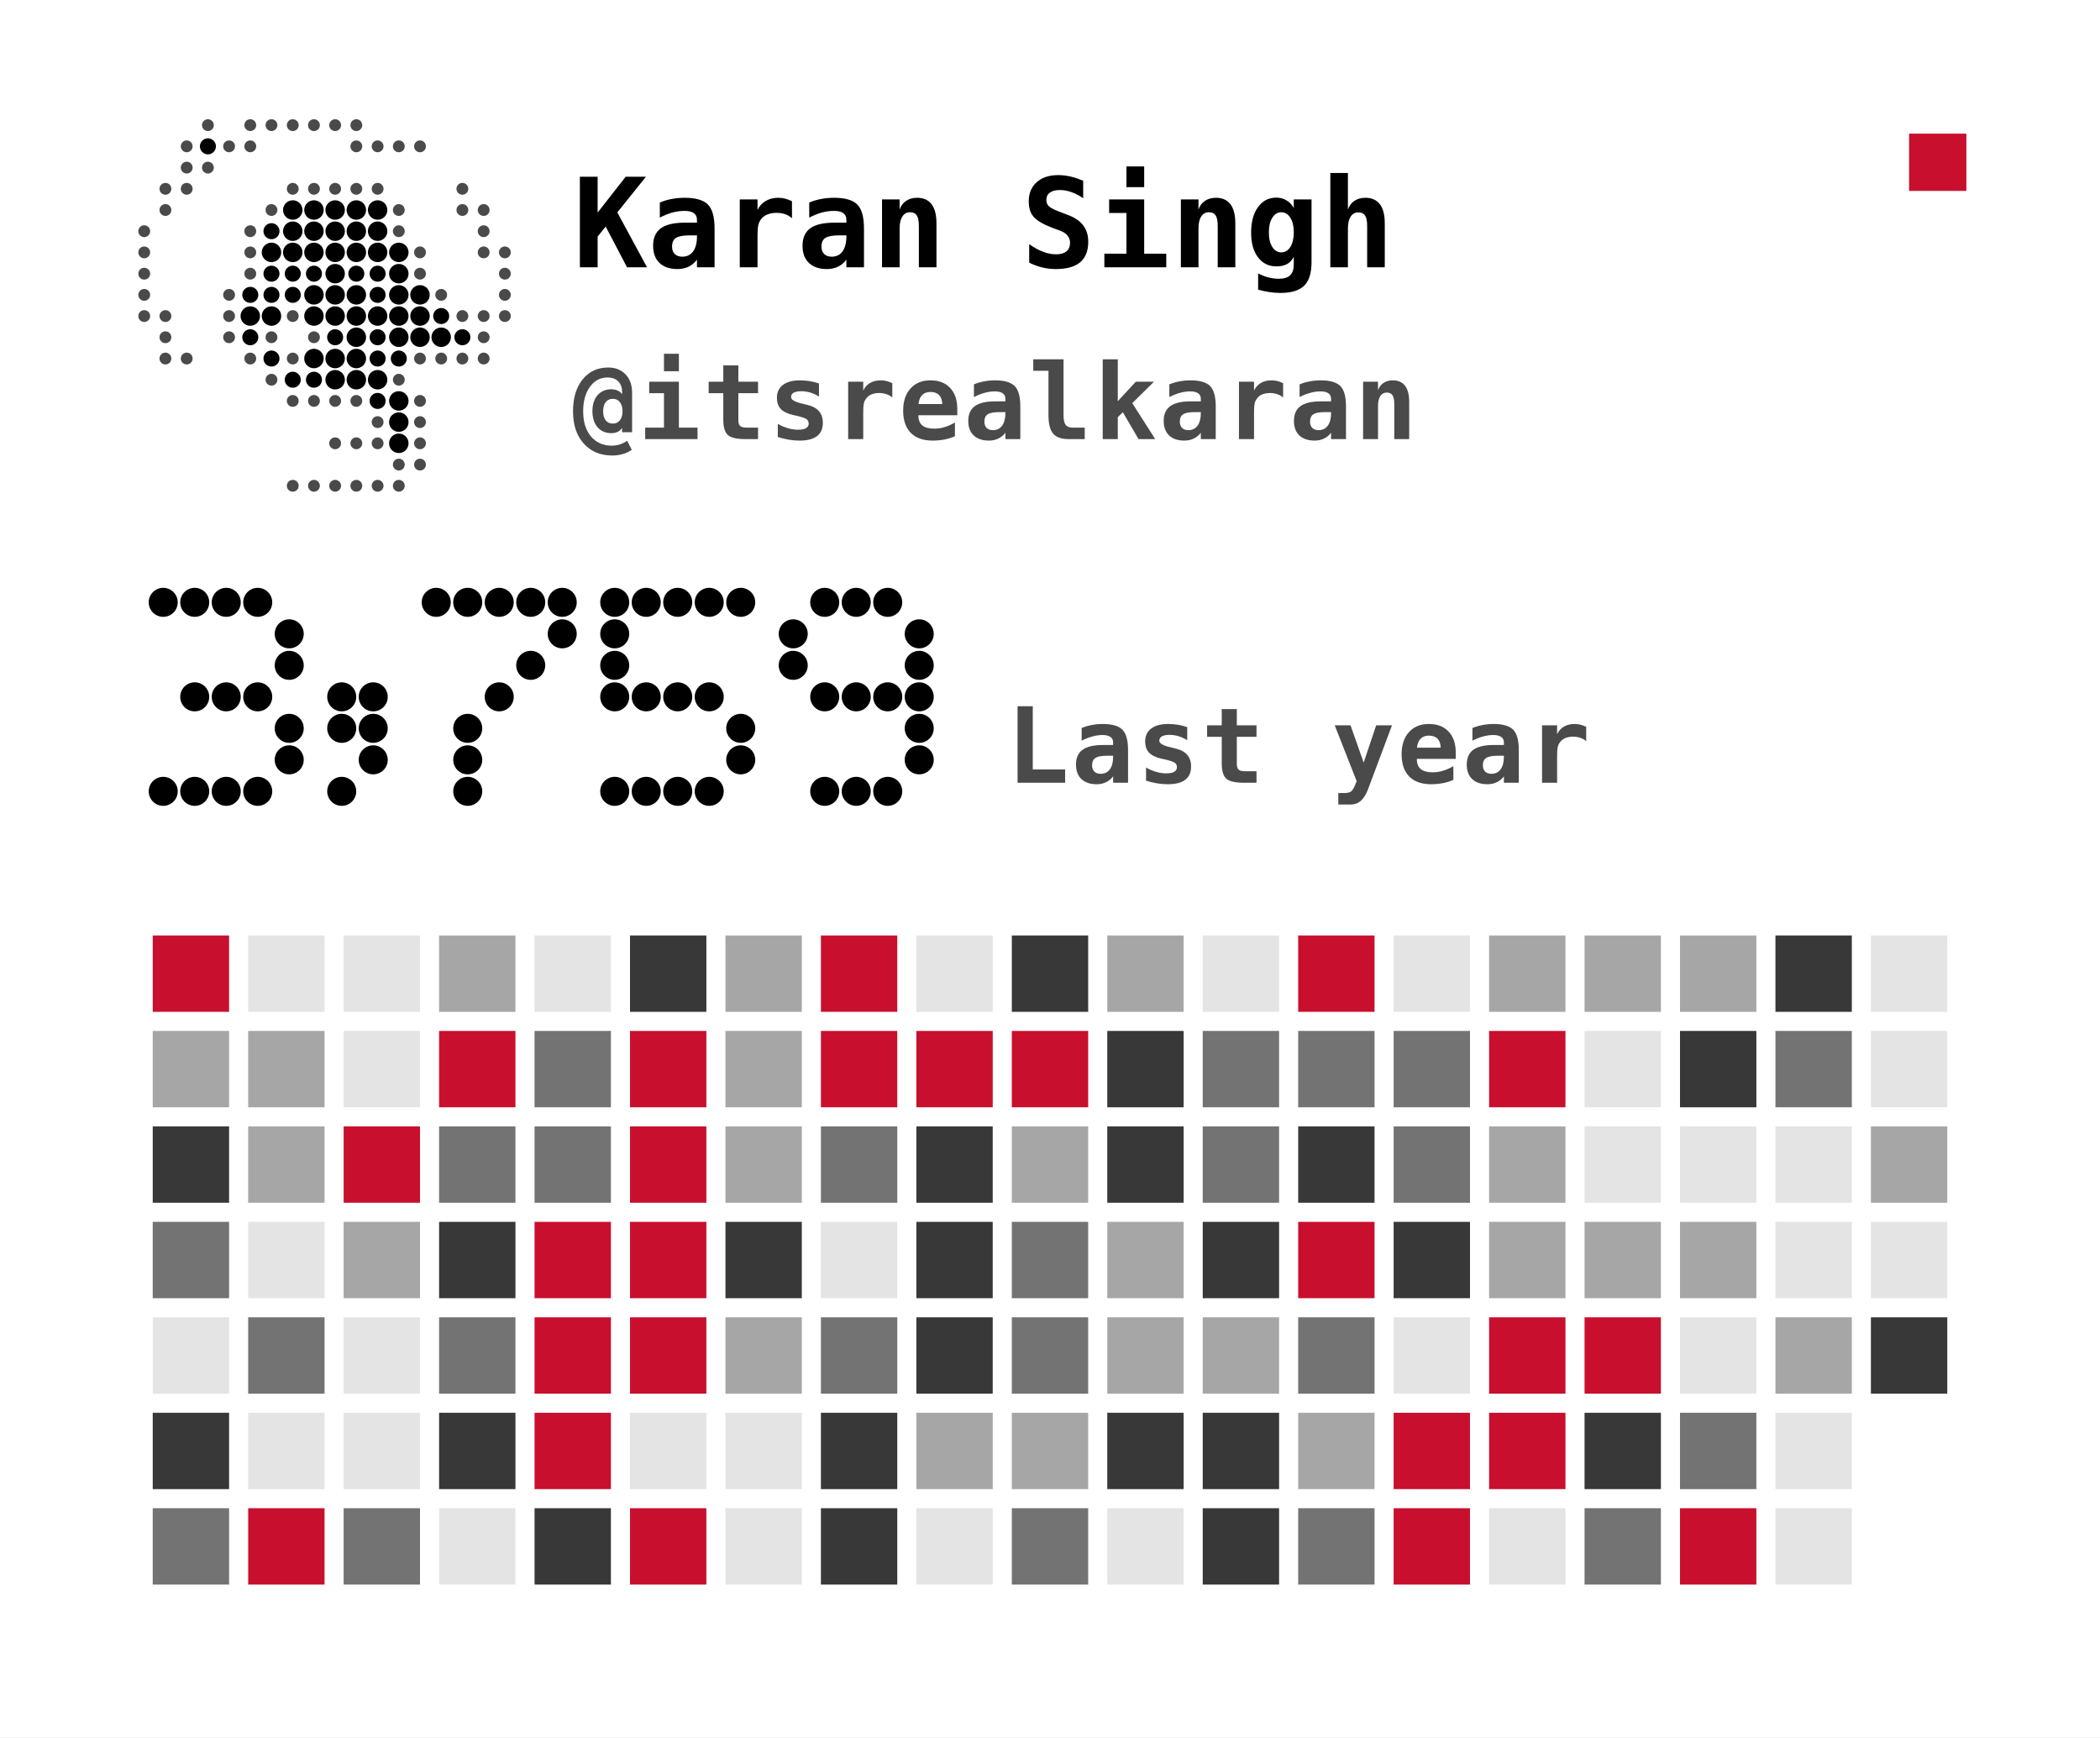
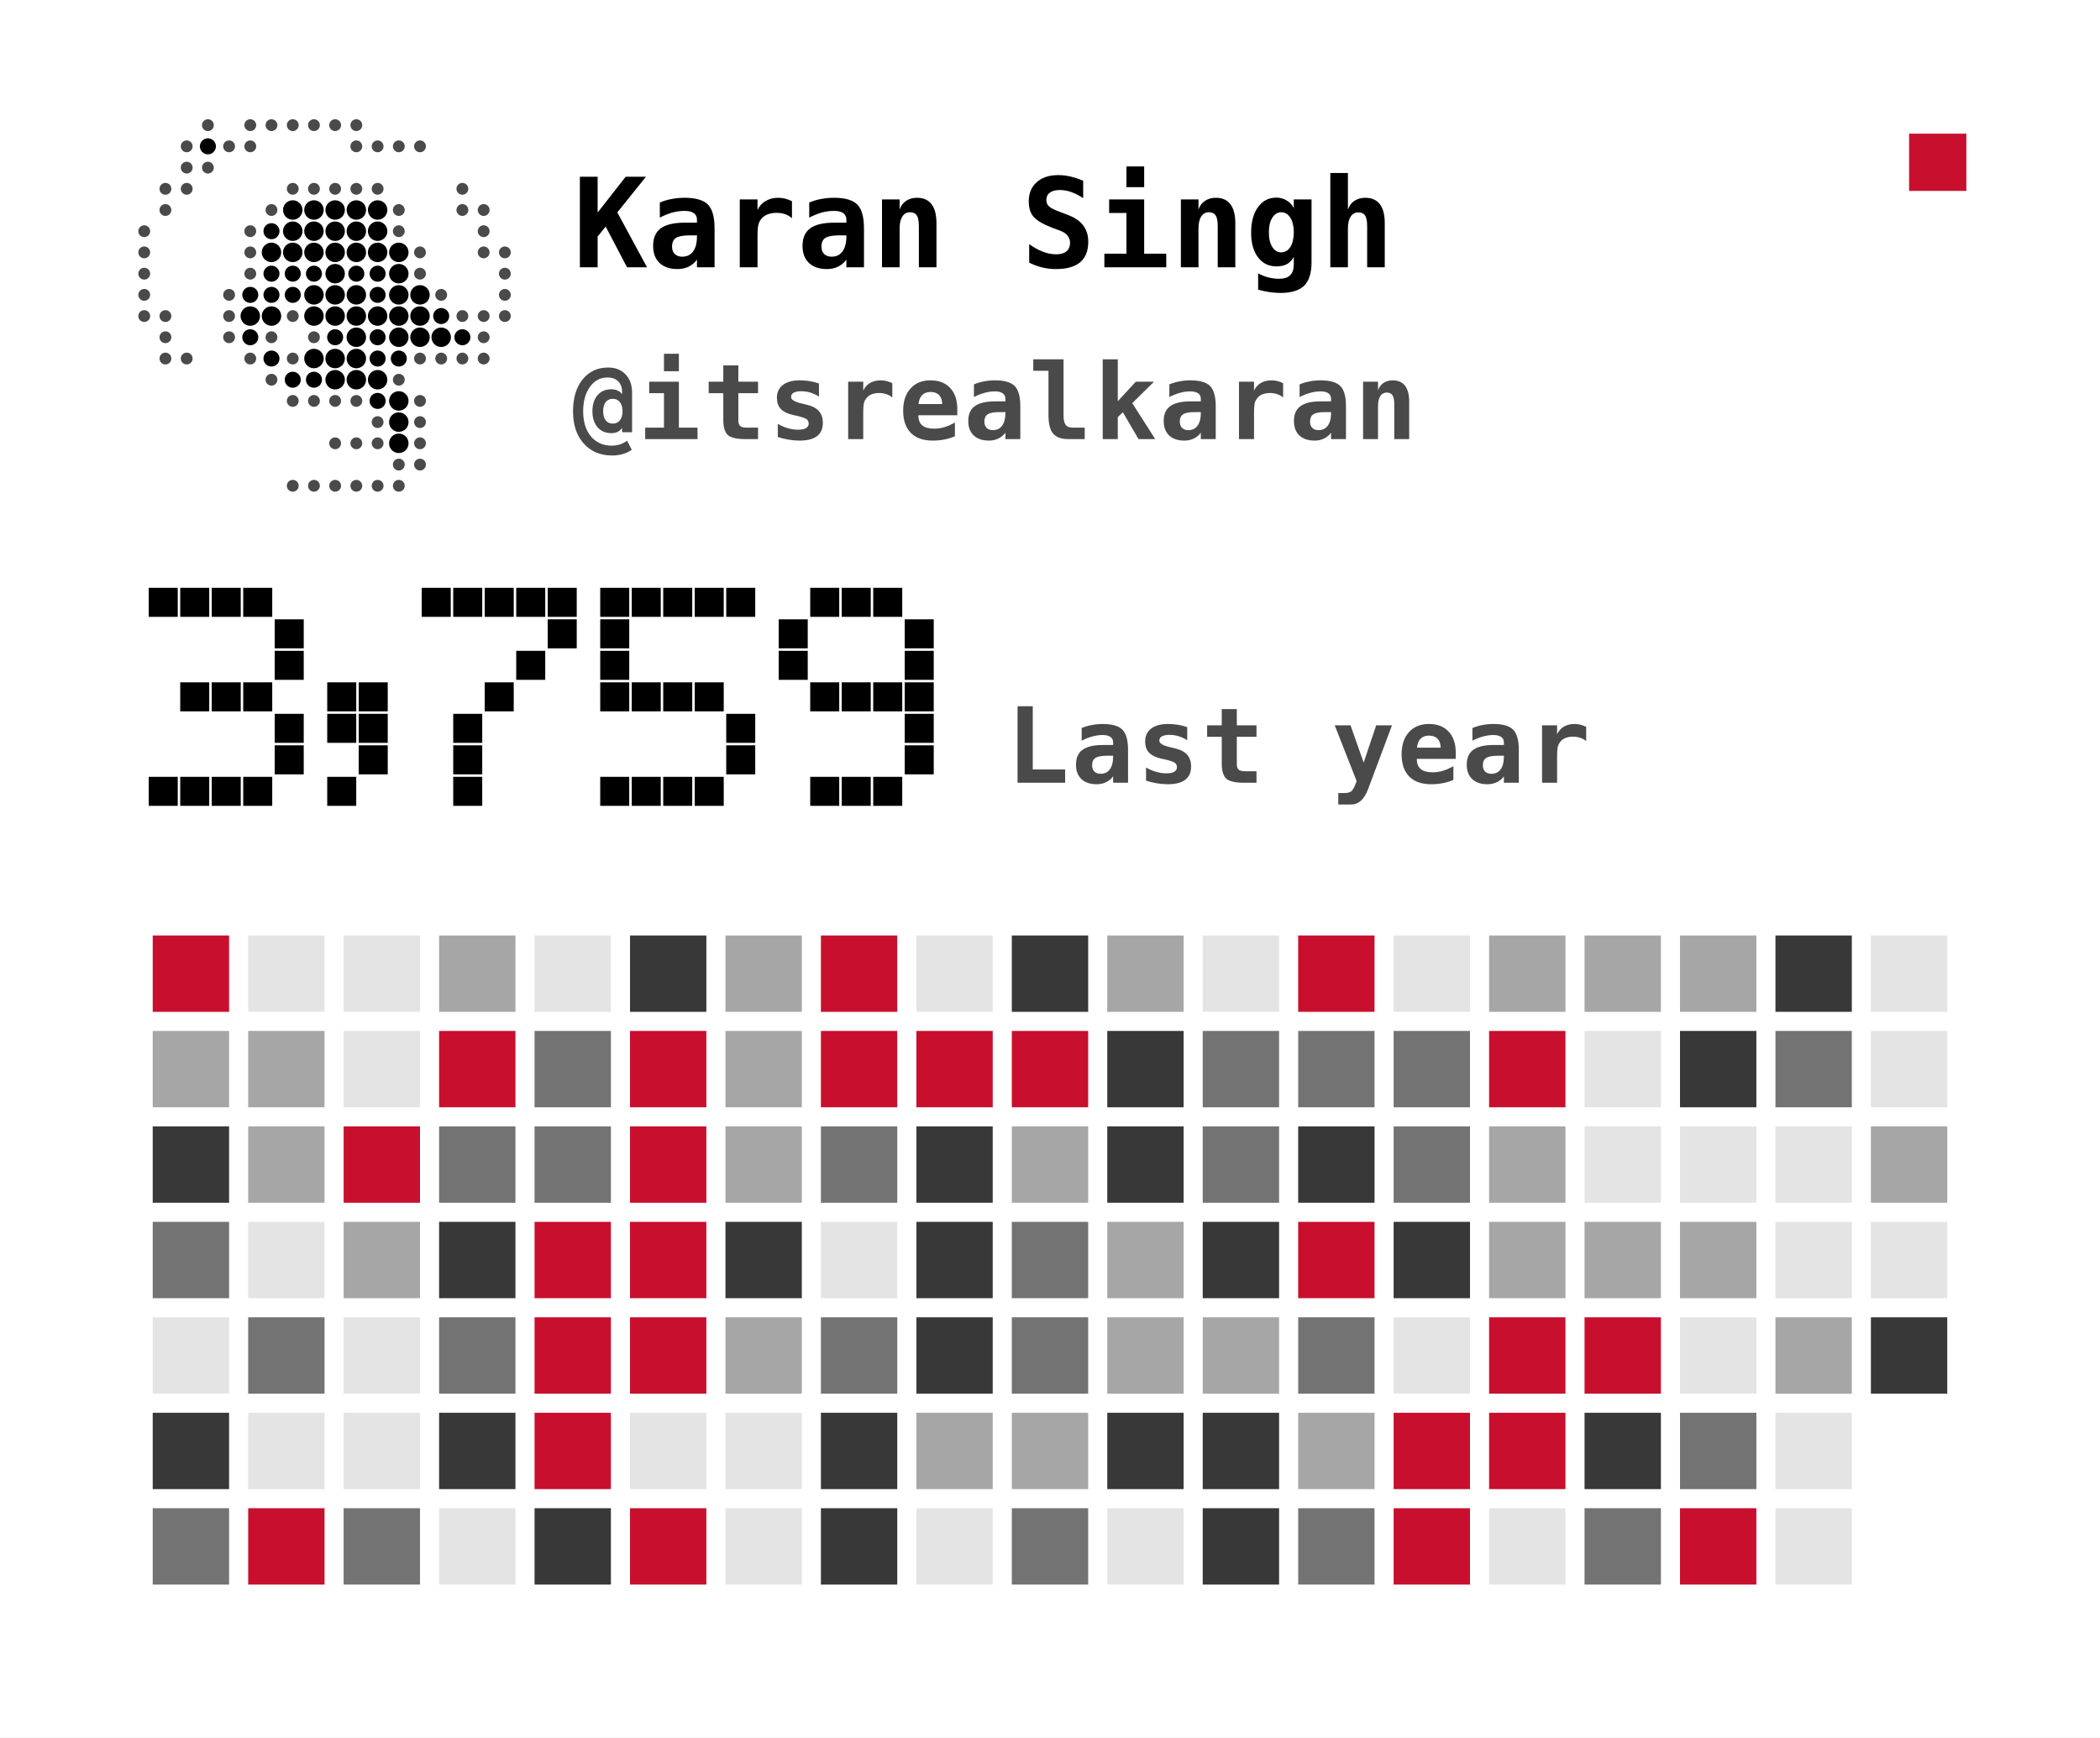
<svg xmlns="http://www.w3.org/2000/svg" width="220" height="182" viewBox="0 0 220 182" role="img">
  <rect width="220" height="182" fill="#FFFFFF" />
  <rect x="14" y="14" width="0" height="0" fill="#C8102E" />
  <circle cx="21.78" cy="13.11" r="0.62" fill="#4A4A4A" />
  <circle cx="26.22" cy="13.11" r="0.62" fill="#4A4A4A" />
  <circle cx="28.44" cy="13.11" r="0.62" fill="#4A4A4A" />
  <circle cx="30.67" cy="13.11" r="0.62" fill="#4A4A4A" />
  <circle cx="32.89" cy="13.11" r="0.62" fill="#4A4A4A" />
  <circle cx="35.11" cy="13.11" r="0.62" fill="#4A4A4A" />
  <circle cx="37.33" cy="13.11" r="0.62" fill="#4A4A4A" />
  <circle cx="19.56" cy="15.33" r="0.62" fill="#4A4A4A" />
  <circle cx="21.78" cy="15.33" r="0.84" fill="#000000" />
  <circle cx="24.00" cy="15.33" r="0.62" fill="#4A4A4A" />
  <circle cx="26.22" cy="15.33" r="0.62" fill="#4A4A4A" />
  <circle cx="37.33" cy="15.33" r="0.62" fill="#4A4A4A" />
  <circle cx="39.56" cy="15.33" r="0.62" fill="#4A4A4A" />
  <circle cx="41.78" cy="15.33" r="0.62" fill="#4A4A4A" />
  <circle cx="44.00" cy="15.33" r="0.62" fill="#4A4A4A" />
  <circle cx="19.56" cy="17.56" r="0.62" fill="#4A4A4A" />
  <circle cx="21.78" cy="17.56" r="0.62" fill="#4A4A4A" />
  <circle cx="17.33" cy="19.78" r="0.62" fill="#4A4A4A" />
  <circle cx="19.56" cy="19.78" r="0.62" fill="#4A4A4A" />
  <circle cx="30.67" cy="19.78" r="0.62" fill="#4A4A4A" />
  <circle cx="32.89" cy="19.78" r="0.62" fill="#4A4A4A" />
  <circle cx="35.11" cy="19.78" r="0.62" fill="#4A4A4A" />
  <circle cx="37.33" cy="19.78" r="0.62" fill="#4A4A4A" />
  <circle cx="39.56" cy="19.78" r="0.62" fill="#4A4A4A" />
  <circle cx="48.44" cy="19.78" r="0.62" fill="#4A4A4A" />
  <circle cx="17.33" cy="22.00" r="0.62" fill="#4A4A4A" />
  <circle cx="28.44" cy="22.00" r="0.62" fill="#4A4A4A" />
  <circle cx="30.67" cy="22.00" r="1.02" fill="#000000" />
  <circle cx="32.89" cy="22.00" r="1.02" fill="#000000" />
  <circle cx="35.11" cy="22.00" r="1.02" fill="#000000" />
  <circle cx="37.33" cy="22.00" r="1.02" fill="#000000" />
  <circle cx="39.56" cy="22.00" r="1.02" fill="#000000" />
  <circle cx="41.78" cy="22.00" r="0.62" fill="#4A4A4A" />
  <circle cx="48.44" cy="22.00" r="0.62" fill="#4A4A4A" />
  <circle cx="50.67" cy="22.00" r="0.62" fill="#4A4A4A" />
  <circle cx="15.11" cy="24.22" r="0.62" fill="#4A4A4A" />
  <circle cx="26.22" cy="24.22" r="0.62" fill="#4A4A4A" />
  <circle cx="28.44" cy="24.22" r="0.84" fill="#000000" />
  <circle cx="30.67" cy="24.22" r="1.02" fill="#000000" />
  <circle cx="32.89" cy="24.22" r="1.02" fill="#000000" />
  <circle cx="35.11" cy="24.22" r="1.02" fill="#000000" />
  <circle cx="37.33" cy="24.22" r="1.02" fill="#000000" />
  <circle cx="39.56" cy="24.22" r="1.02" fill="#000000" />
  <circle cx="41.78" cy="24.22" r="0.62" fill="#4A4A4A" />
  <circle cx="50.67" cy="24.22" r="0.62" fill="#4A4A4A" />
  <circle cx="15.11" cy="26.44" r="0.62" fill="#4A4A4A" />
  <circle cx="26.22" cy="26.44" r="0.62" fill="#4A4A4A" />
  <circle cx="28.44" cy="26.44" r="1.02" fill="#000000" />
  <circle cx="30.67" cy="26.44" r="1.02" fill="#000000" />
  <circle cx="32.89" cy="26.44" r="1.02" fill="#000000" />
  <circle cx="35.11" cy="26.44" r="1.02" fill="#000000" />
  <circle cx="37.33" cy="26.44" r="1.02" fill="#000000" />
  <circle cx="39.56" cy="26.44" r="1.02" fill="#000000" />
  <circle cx="41.78" cy="26.44" r="1.02" fill="#000000" />
  <circle cx="44.00" cy="26.44" r="0.62" fill="#4A4A4A" />
  <circle cx="50.67" cy="26.44" r="0.62" fill="#4A4A4A" />
  <circle cx="52.89" cy="26.44" r="0.62" fill="#4A4A4A" />
  <circle cx="15.11" cy="28.67" r="0.62" fill="#4A4A4A" />
  <circle cx="26.22" cy="28.67" r="0.62" fill="#4A4A4A" />
  <circle cx="28.44" cy="28.67" r="0.84" fill="#000000" />
  <circle cx="30.67" cy="28.67" r="0.84" fill="#000000" />
  <circle cx="32.89" cy="28.67" r="0.84" fill="#000000" />
  <circle cx="35.11" cy="28.67" r="1.02" fill="#000000" />
  <circle cx="37.33" cy="28.67" r="0.84" fill="#000000" />
  <circle cx="39.56" cy="28.67" r="0.84" fill="#000000" />
  <circle cx="41.78" cy="28.67" r="1.02" fill="#000000" />
  <circle cx="44.00" cy="28.67" r="0.62" fill="#4A4A4A" />
  <circle cx="52.89" cy="28.67" r="0.62" fill="#4A4A4A" />
  <circle cx="15.11" cy="30.89" r="0.62" fill="#4A4A4A" />
  <circle cx="24.00" cy="30.89" r="0.62" fill="#4A4A4A" />
  <circle cx="26.22" cy="30.89" r="0.84" fill="#000000" />
  <circle cx="28.44" cy="30.89" r="0.84" fill="#000000" />
  <circle cx="30.67" cy="30.89" r="0.84" fill="#000000" />
  <circle cx="32.89" cy="30.89" r="1.02" fill="#000000" />
  <circle cx="35.11" cy="30.89" r="1.02" fill="#000000" />
  <circle cx="37.33" cy="30.89" r="1.02" fill="#000000" />
  <circle cx="39.56" cy="30.89" r="0.84" fill="#000000" />
  <circle cx="41.78" cy="30.89" r="1.02" fill="#000000" />
  <circle cx="44.00" cy="30.89" r="1.02" fill="#000000" />
  <circle cx="46.22" cy="30.89" r="0.62" fill="#4A4A4A" />
  <circle cx="52.89" cy="30.89" r="0.62" fill="#4A4A4A" />
  <circle cx="15.11" cy="33.11" r="0.62" fill="#4A4A4A" />
  <circle cx="17.33" cy="33.11" r="0.62" fill="#4A4A4A" />
  <circle cx="24.00" cy="33.11" r="0.62" fill="#4A4A4A" />
  <circle cx="26.22" cy="33.11" r="1.02" fill="#000000" />
  <circle cx="28.44" cy="33.11" r="1.02" fill="#000000" />
  <circle cx="30.67" cy="33.11" r="0.62" fill="#4A4A4A" />
  <circle cx="32.89" cy="33.11" r="1.02" fill="#000000" />
  <circle cx="35.11" cy="33.11" r="1.02" fill="#000000" />
  <circle cx="37.33" cy="33.11" r="1.02" fill="#000000" />
  <circle cx="39.56" cy="33.11" r="1.02" fill="#000000" />
  <circle cx="41.78" cy="33.11" r="1.02" fill="#000000" />
  <circle cx="44.00" cy="33.11" r="1.02" fill="#000000" />
  <circle cx="46.22" cy="33.11" r="0.84" fill="#000000" />
  <circle cx="48.44" cy="33.11" r="0.62" fill="#4A4A4A" />
  <circle cx="50.67" cy="33.11" r="0.62" fill="#4A4A4A" />
  <circle cx="52.89" cy="33.11" r="0.62" fill="#4A4A4A" />
  <circle cx="17.33" cy="35.33" r="0.62" fill="#4A4A4A" />
  <circle cx="24.00" cy="35.33" r="0.62" fill="#4A4A4A" />
  <circle cx="26.22" cy="35.33" r="0.84" fill="#000000" />
  <circle cx="28.44" cy="35.33" r="0.62" fill="#4A4A4A" />
  <circle cx="32.89" cy="35.33" r="0.62" fill="#4A4A4A" />
  <circle cx="35.11" cy="35.33" r="0.84" fill="#000000" />
  <circle cx="37.33" cy="35.33" r="1.02" fill="#000000" />
  <circle cx="39.56" cy="35.33" r="0.84" fill="#000000" />
  <circle cx="41.78" cy="35.33" r="1.02" fill="#000000" />
  <circle cx="44.00" cy="35.33" r="1.02" fill="#000000" />
  <circle cx="46.22" cy="35.33" r="1.02" fill="#000000" />
  <circle cx="48.44" cy="35.33" r="0.84" fill="#000000" />
  <circle cx="50.67" cy="35.33" r="0.62" fill="#4A4A4A" />
  <circle cx="17.33" cy="37.56" r="0.62" fill="#4A4A4A" />
  <circle cx="19.56" cy="37.56" r="0.62" fill="#4A4A4A" />
  <circle cx="26.22" cy="37.56" r="0.62" fill="#4A4A4A" />
  <circle cx="28.44" cy="37.56" r="0.84" fill="#000000" />
  <circle cx="30.67" cy="37.56" r="0.62" fill="#4A4A4A" />
  <circle cx="32.89" cy="37.56" r="1.02" fill="#000000" />
  <circle cx="35.11" cy="37.56" r="1.02" fill="#000000" />
  <circle cx="37.33" cy="37.56" r="1.02" fill="#000000" />
  <circle cx="39.56" cy="37.56" r="0.84" fill="#000000" />
  <circle cx="41.78" cy="37.56" r="0.84" fill="#000000" />
  <circle cx="44.00" cy="37.56" r="0.62" fill="#4A4A4A" />
  <circle cx="46.22" cy="37.56" r="0.62" fill="#4A4A4A" />
  <circle cx="48.44" cy="37.56" r="0.62" fill="#4A4A4A" />
  <circle cx="50.67" cy="37.56" r="0.62" fill="#4A4A4A" />
  <circle cx="28.44" cy="39.78" r="0.62" fill="#4A4A4A" />
  <circle cx="30.67" cy="39.78" r="0.84" fill="#000000" />
  <circle cx="32.89" cy="39.78" r="0.84" fill="#000000" />
  <circle cx="35.11" cy="39.78" r="1.02" fill="#000000" />
  <circle cx="37.33" cy="39.78" r="1.02" fill="#000000" />
  <circle cx="39.56" cy="39.78" r="1.02" fill="#000000" />
  <circle cx="41.78" cy="39.78" r="0.62" fill="#4A4A4A" />
  <circle cx="30.67" cy="42.00" r="0.62" fill="#4A4A4A" />
  <circle cx="32.89" cy="42.00" r="0.62" fill="#4A4A4A" />
  <circle cx="35.11" cy="42.00" r="0.62" fill="#4A4A4A" />
  <circle cx="37.33" cy="42.00" r="0.62" fill="#4A4A4A" />
  <circle cx="39.56" cy="42.00" r="0.84" fill="#000000" />
  <circle cx="41.78" cy="42.00" r="1.02" fill="#000000" />
  <circle cx="44.00" cy="42.00" r="0.62" fill="#4A4A4A" />
  <circle cx="39.56" cy="44.22" r="0.62" fill="#4A4A4A" />
  <circle cx="41.78" cy="44.22" r="1.02" fill="#000000" />
  <circle cx="44.00" cy="44.22" r="0.62" fill="#4A4A4A" />
  <circle cx="35.11" cy="46.44" r="0.62" fill="#4A4A4A" />
  <circle cx="37.33" cy="46.44" r="0.62" fill="#4A4A4A" />
  <circle cx="39.56" cy="46.44" r="0.62" fill="#4A4A4A" />
  <circle cx="41.78" cy="46.44" r="1.02" fill="#000000" />
  <circle cx="44.00" cy="46.44" r="0.62" fill="#4A4A4A" />
  <circle cx="41.78" cy="48.67" r="0.62" fill="#4A4A4A" />
  <circle cx="44.00" cy="48.67" r="0.62" fill="#4A4A4A" />
  <circle cx="30.67" cy="50.89" r="0.62" fill="#4A4A4A" />
  <circle cx="32.89" cy="50.89" r="0.62" fill="#4A4A4A" />
  <circle cx="35.11" cy="50.89" r="0.62" fill="#4A4A4A" />
  <circle cx="37.33" cy="50.89" r="0.62" fill="#4A4A4A" />
  <circle cx="39.56" cy="50.89" r="0.62" fill="#4A4A4A" />
  <circle cx="41.78" cy="50.89" r="0.62" fill="#4A4A4A" />
  <text x="60" y="28" fill="#000000" text-anchor="start" font-family="ui-monospace, Geist Mono, monospace" font-weight="700" font-size="13" letter-spacing="0" dominant-baseline="auto">Karan Singh</text>
  <text x="60" y="46" fill="#4A4A4A" text-anchor="start" font-family="ui-monospace, Geist Mono, monospace" font-weight="700" font-size="11" letter-spacing="0.2" dominant-baseline="auto">@itsrealkaran</text>
-   <circle cx="17.1" cy="63.1" r="1.52" fill="#000000" />
-   <circle cx="20.4" cy="63.1" r="1.52" fill="#000000" />
-   <circle cx="23.7" cy="63.1" r="1.52" fill="#000000" />
-   <circle cx="27.0" cy="63.1" r="1.52" fill="#000000" />
-   <circle cx="30.3" cy="66.4" r="1.52" fill="#000000" />
-   <circle cx="30.3" cy="69.7" r="1.52" fill="#000000" />
-   <circle cx="20.4" cy="73.0" r="1.52" fill="#000000" />
-   <circle cx="23.7" cy="73.0" r="1.52" fill="#000000" />
-   <circle cx="27.0" cy="73.0" r="1.52" fill="#000000" />
-   <circle cx="30.3" cy="76.3" r="1.52" fill="#000000" />
-   <circle cx="30.3" cy="79.6" r="1.52" fill="#000000" />
-   <circle cx="17.1" cy="82.9" r="1.52" fill="#000000" />
-   <circle cx="20.4" cy="82.9" r="1.52" fill="#000000" />
-   <circle cx="23.7" cy="82.9" r="1.52" fill="#000000" />
-   <circle cx="27.0" cy="82.9" r="1.52" fill="#000000" />
-   <circle cx="35.8" cy="73.0" r="1.52" fill="#000000" />
-   <circle cx="39.1" cy="73.0" r="1.52" fill="#000000" />
-   <circle cx="35.8" cy="76.3" r="1.52" fill="#000000" />
-   <circle cx="39.1" cy="76.3" r="1.52" fill="#000000" />
-   <circle cx="39.1" cy="79.6" r="1.52" fill="#000000" />
-   <circle cx="35.8" cy="82.9" r="1.52" fill="#000000" />
-   <circle cx="45.7" cy="63.1" r="1.52" fill="#000000" />
-   <circle cx="49.0" cy="63.1" r="1.52" fill="#000000" />
-   <circle cx="52.3" cy="63.1" r="1.52" fill="#000000" />
-   <circle cx="55.6" cy="63.1" r="1.52" fill="#000000" />
-   <circle cx="58.9" cy="63.1" r="1.52" fill="#000000" />
-   <circle cx="58.9" cy="66.4" r="1.52" fill="#000000" />
-   <circle cx="55.6" cy="69.7" r="1.52" fill="#000000" />
-   <circle cx="52.3" cy="73.0" r="1.52" fill="#000000" />
-   <circle cx="49.0" cy="76.3" r="1.52" fill="#000000" />
-   <circle cx="49.0" cy="79.6" r="1.52" fill="#000000" />
-   <circle cx="49.0" cy="82.9" r="1.52" fill="#000000" />
-   <circle cx="64.4" cy="63.1" r="1.52" fill="#000000" />
-   <circle cx="67.7" cy="63.1" r="1.52" fill="#000000" />
-   <circle cx="71.0" cy="63.1" r="1.52" fill="#000000" />
-   <circle cx="74.3" cy="63.1" r="1.52" fill="#000000" />
-   <circle cx="77.6" cy="63.1" r="1.52" fill="#000000" />
-   <circle cx="64.4" cy="66.4" r="1.52" fill="#000000" />
-   <circle cx="64.4" cy="69.7" r="1.52" fill="#000000" />
-   <circle cx="64.4" cy="73.0" r="1.52" fill="#000000" />
-   <circle cx="67.7" cy="73.0" r="1.52" fill="#000000" />
-   <circle cx="71.0" cy="73.0" r="1.52" fill="#000000" />
-   <circle cx="74.3" cy="73.0" r="1.52" fill="#000000" />
-   <circle cx="77.6" cy="76.3" r="1.52" fill="#000000" />
-   <circle cx="77.6" cy="79.6" r="1.52" fill="#000000" />
-   <circle cx="64.4" cy="82.9" r="1.52" fill="#000000" />
-   <circle cx="67.7" cy="82.9" r="1.52" fill="#000000" />
-   <circle cx="71.0" cy="82.9" r="1.52" fill="#000000" />
-   <circle cx="74.3" cy="82.9" r="1.52" fill="#000000" />
-   <circle cx="86.4" cy="63.1" r="1.52" fill="#000000" />
-   <circle cx="89.7" cy="63.1" r="1.52" fill="#000000" />
-   <circle cx="93.0" cy="63.1" r="1.52" fill="#000000" />
-   <circle cx="83.1" cy="66.4" r="1.52" fill="#000000" />
-   <circle cx="96.3" cy="66.4" r="1.52" fill="#000000" />
-   <circle cx="83.1" cy="69.7" r="1.52" fill="#000000" />
-   <circle cx="96.3" cy="69.7" r="1.52" fill="#000000" />
-   <circle cx="86.4" cy="73.0" r="1.52" fill="#000000" />
-   <circle cx="89.7" cy="73.0" r="1.52" fill="#000000" />
-   <circle cx="93.0" cy="73.0" r="1.52" fill="#000000" />
-   <circle cx="96.3" cy="73.0" r="1.52" fill="#000000" />
-   <circle cx="96.3" cy="76.3" r="1.52" fill="#000000" />
-   <circle cx="96.3" cy="79.6" r="1.52" fill="#000000" />
-   <circle cx="86.4" cy="82.9" r="1.52" fill="#000000" />
-   <circle cx="89.7" cy="82.9" r="1.52" fill="#000000" />
-   <circle cx="93.0" cy="82.9" r="1.52" fill="#000000" />
+   <rect x="15.58" y="61.58" width="3.04" height="3.04" fill="#000000" />
+   <rect x="18.88" y="61.58" width="3.04" height="3.04" fill="#000000" />
+   <rect x="22.18" y="61.58" width="3.04" height="3.04" fill="#000000" />
+   <rect x="25.48" y="61.58" width="3.04" height="3.04" fill="#000000" />
+   <rect x="28.78" y="64.88" width="3.04" height="3.04" fill="#000000" />
+   <rect x="28.78" y="68.18" width="3.04" height="3.04" fill="#000000" />
+   <rect x="18.88" y="71.48" width="3.04" height="3.04" fill="#000000" />
+   <rect x="22.18" y="71.48" width="3.04" height="3.04" fill="#000000" />
+   <rect x="25.48" y="71.48" width="3.04" height="3.04" fill="#000000" />
+   <rect x="28.78" y="74.78" width="3.04" height="3.04" fill="#000000" />
+   <rect x="28.78" y="78.08" width="3.04" height="3.04" fill="#000000" />
+   <rect x="15.58" y="81.38" width="3.04" height="3.04" fill="#000000" />
+   <rect x="18.88" y="81.38" width="3.04" height="3.04" fill="#000000" />
+   <rect x="22.18" y="81.38" width="3.04" height="3.04" fill="#000000" />
+   <rect x="25.48" y="81.38" width="3.04" height="3.04" fill="#000000" />
+   <rect x="34.28" y="71.48" width="3.04" height="3.04" fill="#000000" />
+   <rect x="37.58" y="71.48" width="3.04" height="3.04" fill="#000000" />
+   <rect x="34.28" y="74.78" width="3.04" height="3.04" fill="#000000" />
+   <rect x="37.58" y="74.78" width="3.04" height="3.04" fill="#000000" />
+   <rect x="37.58" y="78.08" width="3.04" height="3.04" fill="#000000" />
+   <rect x="34.28" y="81.38" width="3.04" height="3.04" fill="#000000" />
+   <rect x="44.18" y="61.58" width="3.04" height="3.04" fill="#000000" />
+   <rect x="47.48" y="61.58" width="3.04" height="3.04" fill="#000000" />
+   <rect x="50.78" y="61.58" width="3.04" height="3.04" fill="#000000" />
+   <rect x="54.08" y="61.58" width="3.04" height="3.04" fill="#000000" />
+   <rect x="57.38" y="61.58" width="3.04" height="3.04" fill="#000000" />
+   <rect x="57.38" y="64.88" width="3.04" height="3.04" fill="#000000" />
+   <rect x="54.08" y="68.18" width="3.04" height="3.04" fill="#000000" />
+   <rect x="50.78" y="71.48" width="3.04" height="3.04" fill="#000000" />
+   <rect x="47.48" y="74.78" width="3.04" height="3.04" fill="#000000" />
+   <rect x="47.48" y="78.08" width="3.04" height="3.04" fill="#000000" />
+   <rect x="47.48" y="81.38" width="3.04" height="3.04" fill="#000000" />
+   <rect x="62.88" y="61.58" width="3.04" height="3.04" fill="#000000" />
+   <rect x="66.18" y="61.58" width="3.04" height="3.04" fill="#000000" />
+   <rect x="69.48" y="61.58" width="3.04" height="3.04" fill="#000000" />
+   <rect x="72.78" y="61.58" width="3.04" height="3.04" fill="#000000" />
+   <rect x="76.08" y="61.58" width="3.04" height="3.04" fill="#000000" />
+   <rect x="62.88" y="64.88" width="3.04" height="3.04" fill="#000000" />
+   <rect x="62.88" y="68.18" width="3.04" height="3.04" fill="#000000" />
+   <rect x="62.88" y="71.48" width="3.04" height="3.04" fill="#000000" />
+   <rect x="66.18" y="71.48" width="3.04" height="3.04" fill="#000000" />
+   <rect x="69.48" y="71.48" width="3.04" height="3.04" fill="#000000" />
+   <rect x="72.78" y="71.48" width="3.04" height="3.04" fill="#000000" />
+   <rect x="76.08" y="74.78" width="3.04" height="3.04" fill="#000000" />
+   <rect x="76.08" y="78.08" width="3.04" height="3.04" fill="#000000" />
+   <rect x="62.88" y="81.38" width="3.04" height="3.04" fill="#000000" />
+   <rect x="66.18" y="81.38" width="3.04" height="3.04" fill="#000000" />
+   <rect x="69.48" y="81.38" width="3.04" height="3.04" fill="#000000" />
+   <rect x="72.78" y="81.38" width="3.04" height="3.04" fill="#000000" />
+   <rect x="84.88" y="61.58" width="3.04" height="3.04" fill="#000000" />
+   <rect x="88.18" y="61.58" width="3.04" height="3.04" fill="#000000" />
+   <rect x="91.48" y="61.58" width="3.04" height="3.04" fill="#000000" />
+   <rect x="81.58" y="64.88" width="3.04" height="3.04" fill="#000000" />
+   <rect x="94.78" y="64.88" width="3.04" height="3.04" fill="#000000" />
+   <rect x="81.58" y="68.18" width="3.04" height="3.04" fill="#000000" />
+   <rect x="94.78" y="68.18" width="3.04" height="3.04" fill="#000000" />
+   <rect x="84.88" y="71.48" width="3.04" height="3.04" fill="#000000" />
+   <rect x="88.18" y="71.48" width="3.04" height="3.04" fill="#000000" />
+   <rect x="91.48" y="71.48" width="3.04" height="3.04" fill="#000000" />
+   <rect x="94.78" y="71.48" width="3.04" height="3.04" fill="#000000" />
+   <rect x="94.78" y="74.78" width="3.04" height="3.04" fill="#000000" />
+   <rect x="94.78" y="78.08" width="3.04" height="3.04" fill="#000000" />
+   <rect x="84.88" y="81.38" width="3.04" height="3.04" fill="#000000" />
+   <rect x="88.18" y="81.38" width="3.04" height="3.04" fill="#000000" />
+   <rect x="91.48" y="81.38" width="3.04" height="3.04" fill="#000000" />
  <text x="105.4" y="82.0" fill="#4A4A4A" text-anchor="start" font-family="ui-monospace, Geist Mono, monospace" font-weight="700" font-size="11" letter-spacing="0.2" dominant-baseline="auto">Last year</text>
  <rect x="200" y="14" width="6" height="6" fill="#C8102E" />
  <rect x="16" y="98" width="8" height="8" fill="#C8102E" />
  <rect x="16" y="108" width="8" height="8" fill="#000000" opacity="0.35" />
  <rect x="16" y="118" width="8" height="8" fill="#000000" opacity="0.78" />
  <rect x="16" y="128" width="8" height="8" fill="#000000" opacity="0.55" />
  <rect x="16" y="138" width="8" height="8" fill="#E4E4E4" />
  <rect x="16" y="148" width="8" height="8" fill="#000000" opacity="0.78" />
  <rect x="16" y="158" width="8" height="8" fill="#000000" opacity="0.55" />
  <rect x="26" y="98" width="8" height="8" fill="#E4E4E4" />
  <rect x="26" y="108" width="8" height="8" fill="#000000" opacity="0.35" />
  <rect x="26" y="118" width="8" height="8" fill="#000000" opacity="0.35" />
  <rect x="26" y="128" width="8" height="8" fill="#E4E4E4" />
  <rect x="26" y="138" width="8" height="8" fill="#000000" opacity="0.55" />
  <rect x="26" y="148" width="8" height="8" fill="#E4E4E4" />
  <rect x="26" y="158" width="8" height="8" fill="#C8102E" />
  <rect x="36" y="98" width="8" height="8" fill="#E4E4E4" />
  <rect x="36" y="108" width="8" height="8" fill="#E4E4E4" />
  <rect x="36" y="118" width="8" height="8" fill="#C8102E" />
  <rect x="36" y="128" width="8" height="8" fill="#000000" opacity="0.35" />
  <rect x="36" y="138" width="8" height="8" fill="#E4E4E4" />
  <rect x="36" y="148" width="8" height="8" fill="#E4E4E4" />
  <rect x="36" y="158" width="8" height="8" fill="#000000" opacity="0.55" />
  <rect x="46" y="98" width="8" height="8" fill="#000000" opacity="0.35" />
  <rect x="46" y="108" width="8" height="8" fill="#C8102E" />
  <rect x="46" y="118" width="8" height="8" fill="#000000" opacity="0.55" />
  <rect x="46" y="128" width="8" height="8" fill="#000000" opacity="0.78" />
  <rect x="46" y="138" width="8" height="8" fill="#000000" opacity="0.55" />
  <rect x="46" y="148" width="8" height="8" fill="#000000" opacity="0.78" />
  <rect x="46" y="158" width="8" height="8" fill="#E4E4E4" />
  <rect x="56" y="98" width="8" height="8" fill="#E4E4E4" />
  <rect x="56" y="108" width="8" height="8" fill="#000000" opacity="0.55" />
  <rect x="56" y="118" width="8" height="8" fill="#000000" opacity="0.55" />
  <rect x="56" y="128" width="8" height="8" fill="#C8102E" />
  <rect x="56" y="138" width="8" height="8" fill="#C8102E" />
  <rect x="56" y="148" width="8" height="8" fill="#C8102E" />
  <rect x="56" y="158" width="8" height="8" fill="#000000" opacity="0.78" />
  <rect x="66" y="98" width="8" height="8" fill="#000000" opacity="0.78" />
  <rect x="66" y="108" width="8" height="8" fill="#C8102E" />
  <rect x="66" y="118" width="8" height="8" fill="#C8102E" />
  <rect x="66" y="128" width="8" height="8" fill="#C8102E" />
  <rect x="66" y="138" width="8" height="8" fill="#C8102E" />
  <rect x="66" y="148" width="8" height="8" fill="#E4E4E4" />
  <rect x="66" y="158" width="8" height="8" fill="#C8102E" />
  <rect x="76" y="98" width="8" height="8" fill="#000000" opacity="0.35" />
  <rect x="76" y="108" width="8" height="8" fill="#000000" opacity="0.35" />
  <rect x="76" y="118" width="8" height="8" fill="#000000" opacity="0.35" />
  <rect x="76" y="128" width="8" height="8" fill="#000000" opacity="0.78" />
  <rect x="76" y="138" width="8" height="8" fill="#000000" opacity="0.35" />
  <rect x="76" y="148" width="8" height="8" fill="#E4E4E4" />
  <rect x="76" y="158" width="8" height="8" fill="#E4E4E4" />
  <rect x="86" y="98" width="8" height="8" fill="#C8102E" />
  <rect x="86" y="108" width="8" height="8" fill="#C8102E" />
  <rect x="86" y="118" width="8" height="8" fill="#000000" opacity="0.55" />
  <rect x="86" y="128" width="8" height="8" fill="#E4E4E4" />
  <rect x="86" y="138" width="8" height="8" fill="#000000" opacity="0.55" />
  <rect x="86" y="148" width="8" height="8" fill="#000000" opacity="0.78" />
  <rect x="86" y="158" width="8" height="8" fill="#000000" opacity="0.78" />
  <rect x="96" y="98" width="8" height="8" fill="#E4E4E4" />
  <rect x="96" y="108" width="8" height="8" fill="#C8102E" />
  <rect x="96" y="118" width="8" height="8" fill="#000000" opacity="0.78" />
  <rect x="96" y="128" width="8" height="8" fill="#000000" opacity="0.78" />
  <rect x="96" y="138" width="8" height="8" fill="#000000" opacity="0.78" />
  <rect x="96" y="148" width="8" height="8" fill="#000000" opacity="0.35" />
  <rect x="96" y="158" width="8" height="8" fill="#E4E4E4" />
  <rect x="106" y="98" width="8" height="8" fill="#000000" opacity="0.78" />
  <rect x="106" y="108" width="8" height="8" fill="#C8102E" />
  <rect x="106" y="118" width="8" height="8" fill="#000000" opacity="0.35" />
  <rect x="106" y="128" width="8" height="8" fill="#000000" opacity="0.55" />
  <rect x="106" y="138" width="8" height="8" fill="#000000" opacity="0.55" />
  <rect x="106" y="148" width="8" height="8" fill="#000000" opacity="0.35" />
  <rect x="106" y="158" width="8" height="8" fill="#000000" opacity="0.55" />
  <rect x="116" y="98" width="8" height="8" fill="#000000" opacity="0.35" />
  <rect x="116" y="108" width="8" height="8" fill="#000000" opacity="0.78" />
  <rect x="116" y="118" width="8" height="8" fill="#000000" opacity="0.78" />
  <rect x="116" y="128" width="8" height="8" fill="#000000" opacity="0.35" />
  <rect x="116" y="138" width="8" height="8" fill="#000000" opacity="0.35" />
  <rect x="116" y="148" width="8" height="8" fill="#000000" opacity="0.78" />
  <rect x="116" y="158" width="8" height="8" fill="#E4E4E4" />
  <rect x="126" y="98" width="8" height="8" fill="#E4E4E4" />
  <rect x="126" y="108" width="8" height="8" fill="#000000" opacity="0.55" />
  <rect x="126" y="118" width="8" height="8" fill="#000000" opacity="0.55" />
  <rect x="126" y="128" width="8" height="8" fill="#000000" opacity="0.78" />
  <rect x="126" y="138" width="8" height="8" fill="#000000" opacity="0.35" />
  <rect x="126" y="148" width="8" height="8" fill="#000000" opacity="0.78" />
  <rect x="126" y="158" width="8" height="8" fill="#000000" opacity="0.78" />
  <rect x="136" y="98" width="8" height="8" fill="#C8102E" />
  <rect x="136" y="108" width="8" height="8" fill="#000000" opacity="0.55" />
  <rect x="136" y="118" width="8" height="8" fill="#000000" opacity="0.78" />
  <rect x="136" y="128" width="8" height="8" fill="#C8102E" />
  <rect x="136" y="138" width="8" height="8" fill="#000000" opacity="0.55" />
  <rect x="136" y="148" width="8" height="8" fill="#000000" opacity="0.35" />
  <rect x="136" y="158" width="8" height="8" fill="#000000" opacity="0.55" />
  <rect x="146" y="98" width="8" height="8" fill="#E4E4E4" />
  <rect x="146" y="108" width="8" height="8" fill="#000000" opacity="0.55" />
  <rect x="146" y="118" width="8" height="8" fill="#000000" opacity="0.55" />
  <rect x="146" y="128" width="8" height="8" fill="#000000" opacity="0.78" />
  <rect x="146" y="138" width="8" height="8" fill="#E4E4E4" />
  <rect x="146" y="148" width="8" height="8" fill="#C8102E" />
  <rect x="146" y="158" width="8" height="8" fill="#C8102E" />
  <rect x="156" y="98" width="8" height="8" fill="#000000" opacity="0.35" />
  <rect x="156" y="108" width="8" height="8" fill="#C8102E" />
  <rect x="156" y="118" width="8" height="8" fill="#000000" opacity="0.35" />
  <rect x="156" y="128" width="8" height="8" fill="#000000" opacity="0.35" />
  <rect x="156" y="138" width="8" height="8" fill="#C8102E" />
  <rect x="156" y="148" width="8" height="8" fill="#C8102E" />
  <rect x="156" y="158" width="8" height="8" fill="#E4E4E4" />
  <rect x="166" y="98" width="8" height="8" fill="#000000" opacity="0.35" />
  <rect x="166" y="108" width="8" height="8" fill="#E4E4E4" />
  <rect x="166" y="118" width="8" height="8" fill="#E4E4E4" />
  <rect x="166" y="128" width="8" height="8" fill="#000000" opacity="0.35" />
  <rect x="166" y="138" width="8" height="8" fill="#C8102E" />
  <rect x="166" y="148" width="8" height="8" fill="#000000" opacity="0.78" />
  <rect x="166" y="158" width="8" height="8" fill="#000000" opacity="0.55" />
  <rect x="176" y="98" width="8" height="8" fill="#000000" opacity="0.35" />
  <rect x="176" y="108" width="8" height="8" fill="#000000" opacity="0.78" />
  <rect x="176" y="118" width="8" height="8" fill="#E4E4E4" />
  <rect x="176" y="128" width="8" height="8" fill="#000000" opacity="0.35" />
  <rect x="176" y="138" width="8" height="8" fill="#E4E4E4" />
  <rect x="176" y="148" width="8" height="8" fill="#000000" opacity="0.55" />
  <rect x="176" y="158" width="8" height="8" fill="#C8102E" />
  <rect x="186" y="98" width="8" height="8" fill="#000000" opacity="0.78" />
  <rect x="186" y="108" width="8" height="8" fill="#000000" opacity="0.55" />
  <rect x="186" y="118" width="8" height="8" fill="#E4E4E4" />
  <rect x="186" y="128" width="8" height="8" fill="#E4E4E4" />
  <rect x="186" y="138" width="8" height="8" fill="#000000" opacity="0.35" />
  <rect x="186" y="148" width="8" height="8" fill="#E4E4E4" />
  <rect x="186" y="158" width="8" height="8" fill="#E4E4E4" />
  <rect x="196" y="98" width="8" height="8" fill="#E4E4E4" />
  <rect x="196" y="108" width="8" height="8" fill="#E4E4E4" />
  <rect x="196" y="118" width="8" height="8" fill="#000000" opacity="0.35" />
  <rect x="196" y="128" width="8" height="8" fill="#E4E4E4" />
  <rect x="196" y="138" width="8" height="8" fill="#000000" opacity="0.78" />
</svg>
